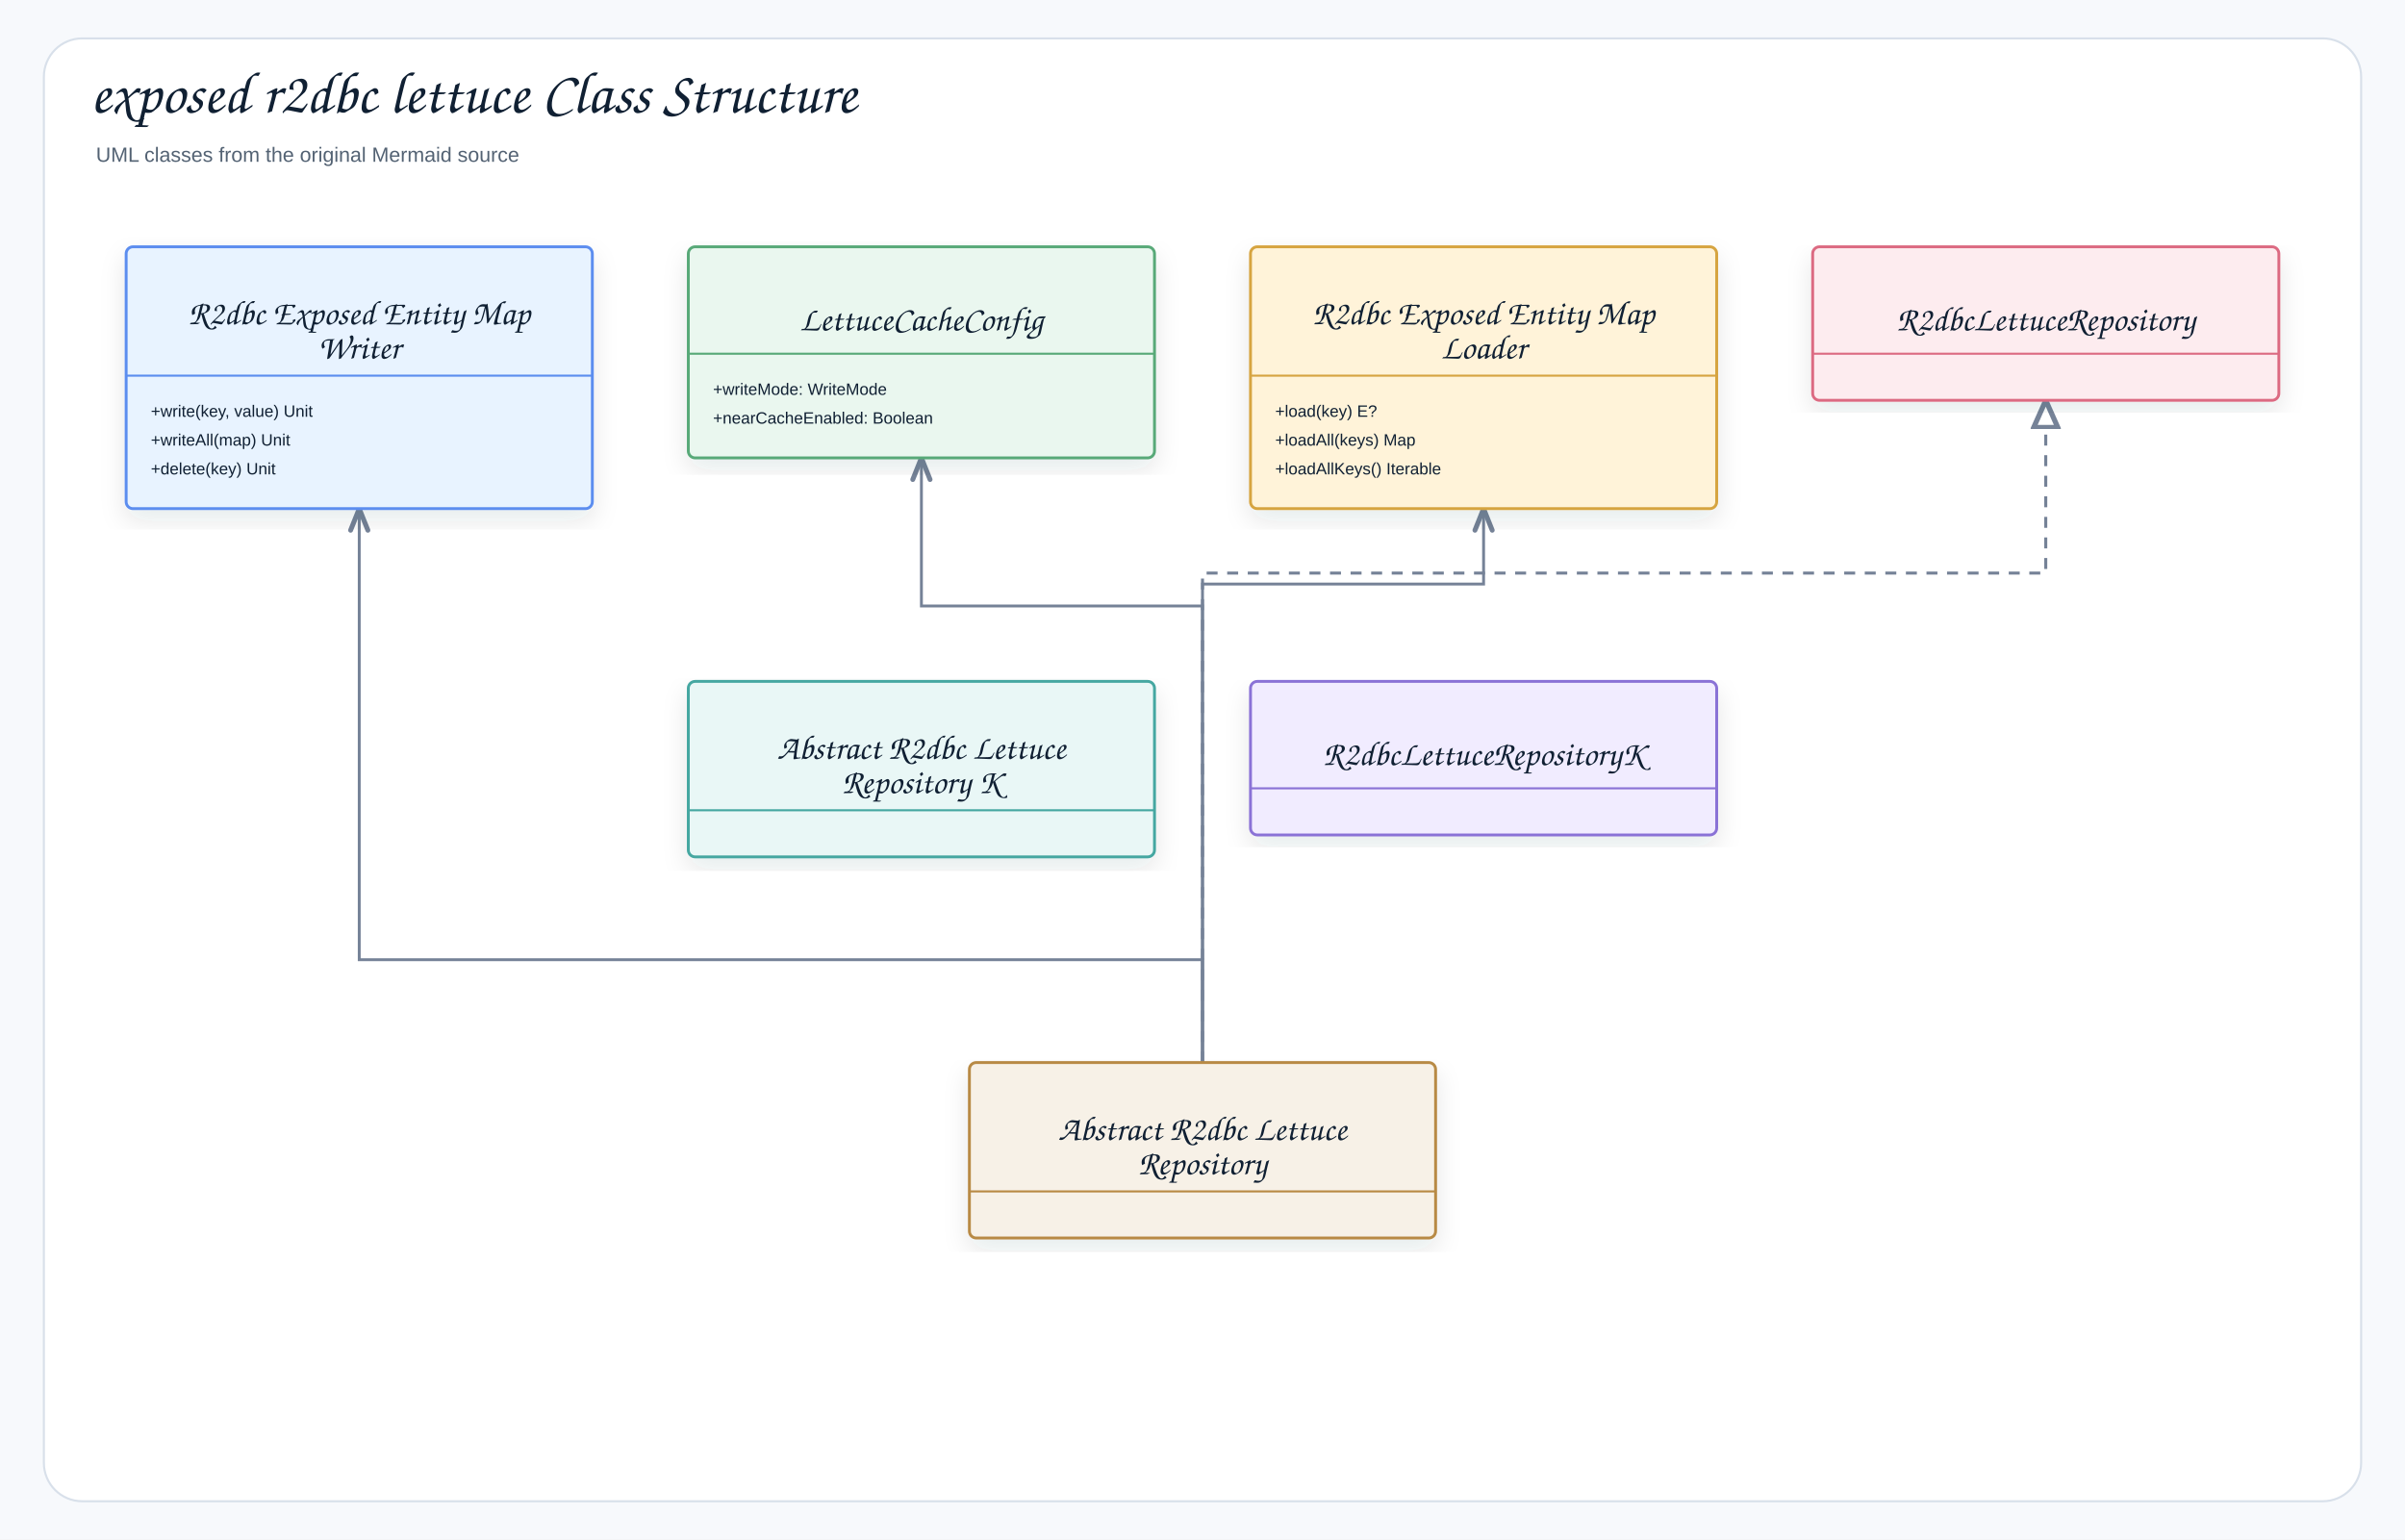
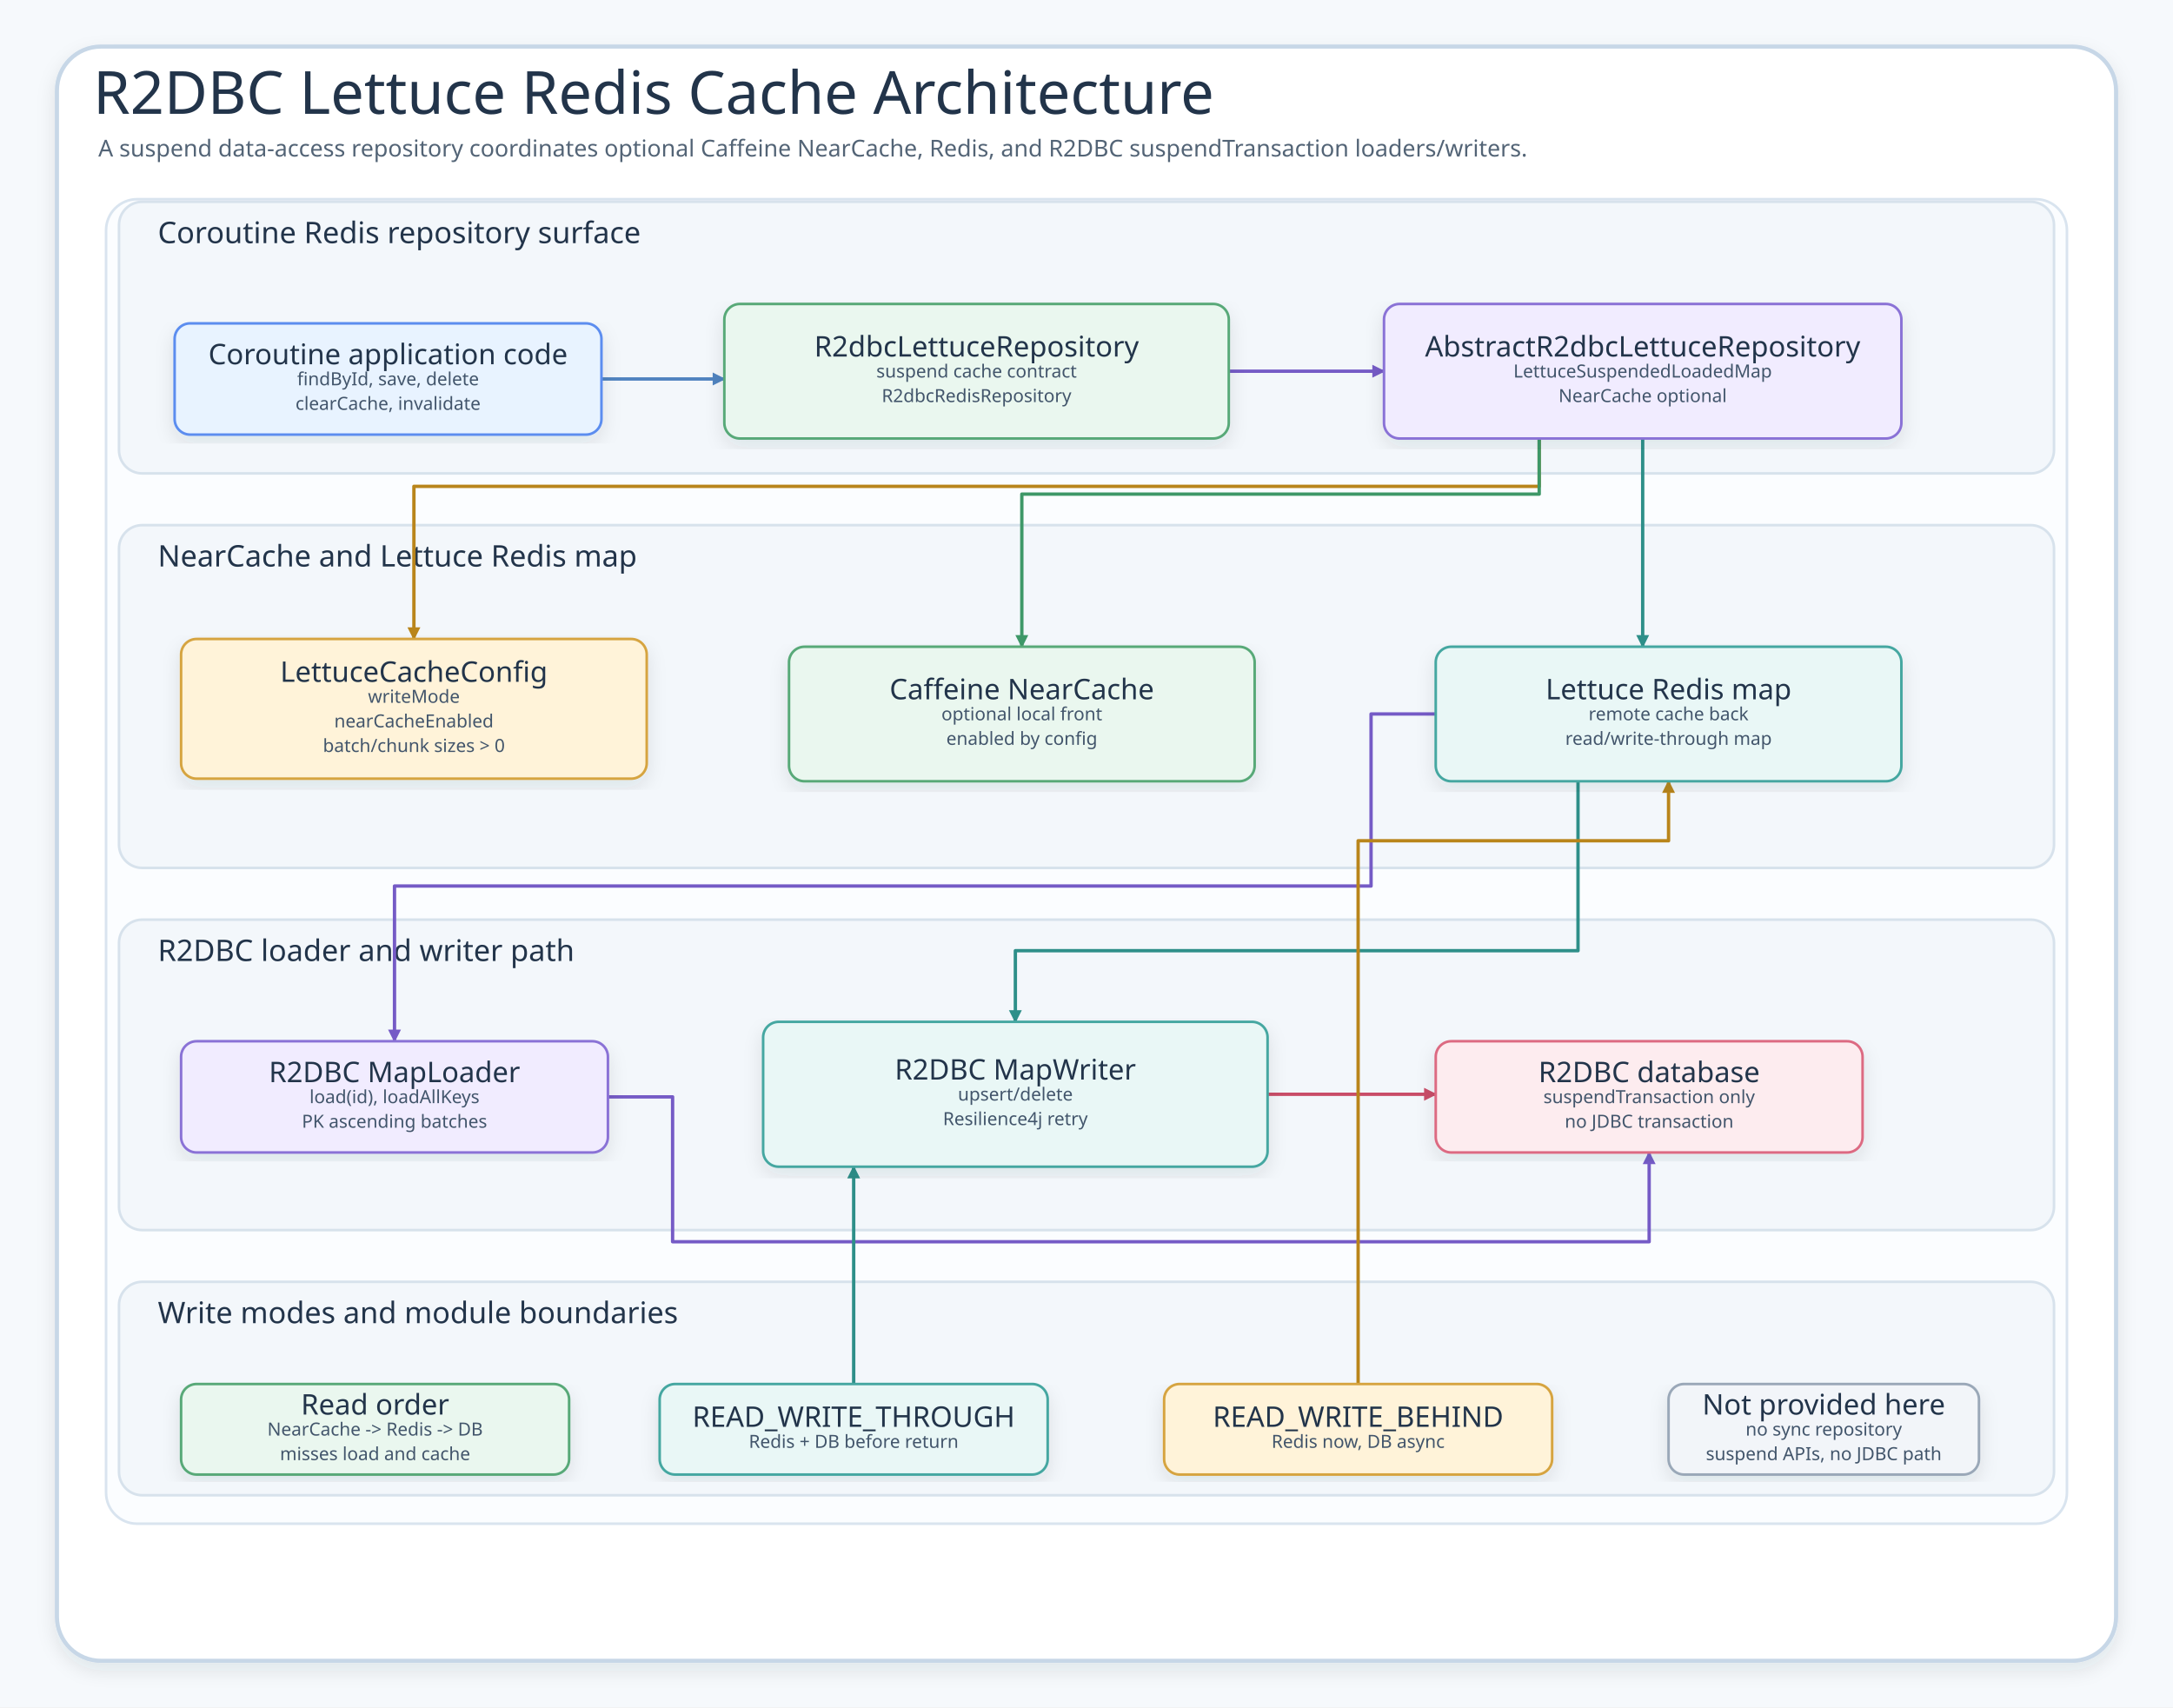
- <svg xmlns="http://www.w3.org/2000/svg" width="1754" height="1123" viewBox="0 0 1754 1123" role="img" aria-label="exposed r2dbc lettuce Class Structure">
+ <svg xmlns="http://www.w3.org/2000/svg" width="1680" height="1320" viewBox="0 0 1680 1320" role="img" aria-labelledby="title desc">
  <defs>
    <filter id="shadow" x="-8%" y="-8%" width="116%" height="116%">
-       <feDropShadow dx="0" dy="8" stdDeviation="9" flood-color="#1f2937" flood-opacity="0.10" />
+       <feDropShadow dx="0" dy="6" stdDeviation="7" flood-color="#203040" flood-opacity="0.10" />
    </filter>
-     <marker id="openArrow" markerWidth="10" markerHeight="8" refX="8.5" refY="4" orient="auto" markerUnits="strokeWidth">
-       <path d="M 1 1 L 8.5 4 L 1 7" fill="none" stroke="#758297" stroke-width="1.7" stroke-linecap="round" stroke-linejoin="round" />
+     <marker id="arrow" viewBox="0 0 10 10" markerWidth="10" markerHeight="10" refX="9" refY="5" orient="auto" markerUnits="userSpaceOnUse">
+       <path d="M 0 0 L 10 5 L 0 10 Z" fill="context-stroke" />
    </marker>
-     <marker id="inherit" markerWidth="11" markerHeight="10" refX="9.5" refY="5" orient="auto" markerUnits="strokeWidth">
-       <path d="M 0.5 1 L 9.5 5 L 0.5 9 Z" fill="#ffffff" stroke="#758297" stroke-width="1.7" />
+     <marker id="generalizationArrow" viewBox="0 0 10 10" markerWidth="10" markerHeight="10" refX="9" refY="5" orient="auto" markerUnits="userSpaceOnUse">
+       <path d="M 0 0 L 10 5 L 0 10 Z" fill="#FFFFFF" stroke="context-stroke" stroke-width="1.4" stroke-dasharray="none" />
    </marker>
    <style>
-     .canvas{fill:#f7f9fc}.frame{fill:#fff;stroke:#d8e0ea;stroke-width:1.5}
-     .title{font-family:"Architects Daughter","Comic Sans MS","Comic Sans",cursive;font-size:43px;font-weight:400;fill:#102033}
-     .subtitle{font-family:"Comic Sans MS","Comic Sans","Comic Neue",Arial,sans-serif;font-size:15px;font-weight:400;fill:#536273}
-     .label{font-family:"Architects Daughter","Comic Sans MS","Comic Sans",cursive;font-size:25px;font-weight:400;fill:#102033}
-     .smallLabel{font-family:"Architects Daughter","Comic Sans MS","Comic Sans",cursive;font-size:21px;font-weight:400;fill:#102033}
-     .mono{font-family:"Comic Sans MS","Comic Sans","Comic Neue",Arial,sans-serif;font-size:12px;font-weight:400;fill:#102033}
-     .small{font-family:"Comic Sans MS","Comic Sans","Comic Neue",Arial,sans-serif;font-size:12px;font-weight:400;fill:#536273}
-     .strong{font-family:"Comic Sans MS","Comic Sans","Comic Neue",Arial,sans-serif;font-size:13px;font-weight:400;fill:#102033}
-     .card{stroke-width:2.1;filter:url(#shadow)}.compartment{stroke-width:1.5;fill:none}
-     .line{stroke:#758297;stroke-width:2.1;fill:none;marker-end:url(#openArrow)}
-     .plainLine{stroke:#758297;stroke-width:2.1;fill:none}
-     .dashed{stroke:#758297;stroke-width:2.1;stroke-dasharray:7 6;fill:none;marker-end:url(#openArrow)}
-     .inheritLine{stroke:#758297;stroke-width:2.2;fill:none;marker-end:url(#inherit)}
-     .implLine{stroke:#758297;stroke-width:2.2;stroke-dasharray:8 7;fill:none;marker-end:url(#inherit)}
-   </style>
+       .canvas{fill:#F6F9FC}.decor{fill:#FFFFFF;stroke:#C7D7E7;stroke-width:3.2;filter:url(#shadow)}
+       .innerFrame{fill:#FBFDFF;stroke:#D9E4EF;stroke-width:2}
+       .title{font-family:"Architects Daughter";font-size:46px;fill:#22344A;font-weight:400}
+       .subtitle{font-family:"Comic Mono";font-size:18px;fill:#536476;font-weight:400}
+       .group{fill:#F3F7FB;stroke:#D7E2EC;stroke-width:2}.group-title{font-family:"Architects Daughter";font-size:23px;fill:#22344A;font-weight:400}
+       .card-title{font-family:"Architects Daughter";font-size:22px;fill:#22344A;font-weight:400}.detail{font-family:"Comic Mono";font-size:14px;fill:#42556B;font-weight:400}
+       .small{font-family:"Comic Mono";font-size:13px;fill:#627184;font-weight:400}.shape{filter:url(#shadow);stroke-width:2}
+       .connector{fill:none;stroke-width:2.6;marker-end:url(#arrow);stroke-linejoin:round;stroke-linecap:round}.generalization{marker-end:url(#generalizationArrow)}.dashed{stroke-dasharray:7 6}
+       .pill{fill:#FFFFFF;stroke:#D7E2EC;stroke-width:1}
+     </style>
  </defs>
-   <rect class="canvas" width="1754" height="1123" />
-   <rect class="frame" x="32" y="28" width="1690" height="1067" rx="28" />
-   <text class="title" x="66" y="82">exposed r2dbc lettuce Class Structure</text>
-   <text class="subtitle" x="70" y="118">UML classes from the original Mermaid source</text>
-   <path class="line" d="M877 775 L877 442 L672 442 L672 334" />
-   <path class="line" d="M877 775 L877 700 L262 700 L262 371" />
-   <path class="line" d="M877 775 L877 426 L1082 426 L1082 371" />
-   <path class="implLine" d="M877 775 L877 418 L1492 418 L1492 292" />
-   <g transform="translate(92,180)">
-     <rect class="card" x="0" y="0" width="340" height="191" rx="5" fill="#E8F3FF" stroke="#5B8DEF" />
-     <line class="compartment" x1="0" y1="94" x2="340" y2="94" stroke="#5B8DEF" />
-     <text class="small" x="170" y="26" text-anchor="middle" />
-     <text class="label" x="170" y="56.5" text-anchor="middle">R2dbc Exposed Entity Map</text>
-     <text class="label" x="170" y="81.5" text-anchor="middle">Writer</text>
-     <text class="mono" x="18" y="124">+write(key, value) Unit</text>
-     <text class="mono" x="18" y="145">+writeAll(map) Unit</text>
-     <text class="mono" x="18" y="166">+delete(key) Unit</text>
+   <rect class="canvas" width="1680" height="1320" />
+   <rect class="decor" x="44" y="36" width="1592" height="1248" rx="34" />
+   <rect class="innerFrame" x="82" y="154" width="1516" height="1024" rx="24" />
+   <text class="title" x="72" y="88">R2DBC Lettuce Redis Cache Architecture</text>
+   <text class="subtitle" x="76" y="121">A suspend data-access repository coordinates optional Caffeine NearCache, Redis, and R2DBC suspendTransaction loaders/writers.</text>
+   <g id="group-api">
+     <rect class="group" x="92" y="156" width="1496" height="210" rx="18" />
+     <text class="group-title" x="122" y="180" dominant-baseline="middle">Coroutine Redis repository surface</text>
  </g>
-   <g transform="translate(502,180)">
-     <rect class="card" x="0" y="0" width="340" height="154" rx="5" fill="#EAF7EF" stroke="#58A978" />
-     <line class="compartment" x1="0" y1="78" x2="340" y2="78" stroke="#58A978" />
-     <text class="small" x="170" y="26" text-anchor="middle" />
-     <text class="label" x="170" y="61" text-anchor="middle">LettuceCacheConfig</text>
-     <text class="mono" x="18" y="108">+writeMode: WriteMode</text>
-     <text class="mono" x="18" y="129">+nearCacheEnabled: Boolean</text>
+   <g id="group-cache">
+     <rect class="group" x="92" y="406" width="1496" height="265" rx="18" />
+     <text class="group-title" x="122" y="430" dominant-baseline="middle">NearCache and Lettuce Redis map</text>
  </g>
-   <g transform="translate(912,180)">
-     <rect class="card" x="0" y="0" width="340" height="191" rx="5" fill="#FFF3D9" stroke="#D6A441" />
-     <line class="compartment" x1="0" y1="94" x2="340" y2="94" stroke="#D6A441" />
-     <text class="small" x="170" y="26" text-anchor="middle" />
-     <text class="label" x="170" y="56.5" text-anchor="middle">R2dbc Exposed Entity Map</text>
-     <text class="label" x="170" y="81.5" text-anchor="middle">Loader</text>
-     <text class="mono" x="18" y="124">+load(key) E?</text>
-     <text class="mono" x="18" y="145">+loadAll(keys) Map</text>
-     <text class="mono" x="18" y="166">+loadAllKeys() Iterable</text>
+   <g id="group-persistence">
+     <rect class="group" x="92" y="711" width="1496" height="240" rx="18" />
+     <text class="group-title" x="122" y="735" dominant-baseline="middle">R2DBC loader and writer path</text>
  </g>
-   <g transform="translate(1322,180)">
-     <rect class="card" x="0" y="0" width="340" height="112" rx="5" fill="#FDECEF" stroke="#DC6B82" />
-     <line class="compartment" x1="0" y1="78" x2="340" y2="78" stroke="#DC6B82" />
-     <text class="small" x="170" y="26" text-anchor="middle" />
-     <text class="label" x="170" y="61" text-anchor="middle">R2dbcLettuceRepository</text>
+   <g id="group-modes">
+     <rect class="group" x="92" y="991" width="1496" height="165" rx="18" />
+     <text class="group-title" x="122" y="1015" dominant-baseline="middle">Write modes and module boundaries</text>
  </g>
-   <g transform="translate(502,497)">
-     <rect class="card" x="0" y="0" width="340" height="128" rx="5" fill="#E9F7F6" stroke="#45A7A1" />
-     <line class="compartment" x1="0" y1="94" x2="340" y2="94" stroke="#45A7A1" />
-     <text class="small" x="170" y="26" text-anchor="middle" />
-     <text class="label" x="170" y="56.5" text-anchor="middle">Abstract R2dbc Lettuce</text>
-     <text class="label" x="170" y="81.5" text-anchor="middle">Repository K</text>
+   <path id="route-caller-contract" data-edge="caller-&gt;contract" data-label="suspend calls" class="connector" d="M 465 293 L 560 293" stroke="#4F83BF" />
+   <path id="route-contract-abstract" data-edge="contract-&gt;abstract" data-label="implemented by base class" class="connector" d="M 950 287 L 1070 287" stroke="#755BC6" />
+   <path id="route-abstract-config" data-edge="abstract-&gt;config" data-label="builds cache behavior" class="connector" d="M 1190 339 L 1190 376 L 320 376 L 320 494" stroke="#B9851B" />
+   <path id="route-abstract-near-cache" data-edge="abstract-&gt;near-cache" data-label="optional local front" class="connector" d="M 1190 339 L 1190 382 L 790 382 L 790 500" stroke="#3E9868" />
+   <path id="route-abstract-redis-map" data-edge="abstract-&gt;redis-map" data-label="owns Redis loaded map" class="connector" d="M 1270 339 L 1270 500" stroke="#2E8F89" />
+   <path id="route-redis-map-loader" data-edge="redis-map-&gt;loader" data-label="cache miss loads DB" class="connector" d="M 1110 552 L 1060 552 L 1060 685 L 305 685 L 305 805" stroke="#755BC6" />
+   <path id="route-redis-map-writer" data-edge="redis-map-&gt;writer" data-label="write modes call writer" class="connector" d="M 1220 604 L 1220 735 L 785 735 L 785 790" stroke="#2E8F89" />
+   <path id="route-loader-database" data-edge="loader-&gt;database" data-label="SELECT via suspendTransaction" class="connector" d="M 470 848 L 520 848 L 520 960 L 1275 960 L 1275 891" stroke="#755BC6" />
+   <path id="route-writer-database" data-edge="writer-&gt;database" data-label="UPDATE/INSERT/DELETE" class="connector" d="M 980 846 L 1110 846" stroke="#C94D68" />
+   <path id="route-write-through-writer" data-edge="write-through-&gt;writer" data-label="DB write before return" class="connector" d="M 660 1070 L 660 902" stroke="#2E8F89" />
+   <path id="route-write-behind-redis-map" data-edge="write-behind-&gt;redis-map" data-label="Redis returns first" class="connector" d="M 1050 1070 L 1050 650 L 1290 650 L 1290 604" stroke="#B9851B" />
+   <g id="node-caller" data-node="caller" transform="translate(135,250)">
+     <rect class="shape" x="0" y="0" width="330" height="86" rx="12" fill="#E8F3FF" stroke="#5B8DEF" />
+     <text class="card-title" x="165" y="24" text-anchor="middle" dominant-baseline="middle">Coroutine application code</text>
+     <text class="detail" x="165" y="43" text-anchor="middle" dominant-baseline="middle">findById, save, delete</text>
+     <text class="detail" x="165" y="62" text-anchor="middle" dominant-baseline="middle">clearCache, invalidate</text>
  </g>
-   <g transform="translate(912,497)">
-     <rect class="card" x="0" y="0" width="340" height="112" rx="5" fill="#F1ECFF" stroke="#8A72D6" />
-     <line class="compartment" x1="0" y1="78" x2="340" y2="78" stroke="#8A72D6" />
-     <text class="small" x="170" y="26" text-anchor="middle" />
-     <text class="label" x="170" y="61" text-anchor="middle">R2dbcLettuceRepositoryK</text>
+   <g id="node-contract" data-node="contract" transform="translate(560,235)">
+     <rect class="shape" x="0" y="0" width="390" height="104" rx="12" fill="#EAF7EF" stroke="#58A978" />
+     <text class="card-title" x="195" y="33" text-anchor="middle" dominant-baseline="middle">R2dbcLettuceRepository</text>
+     <text class="detail" x="195" y="52" text-anchor="middle" dominant-baseline="middle">suspend cache contract</text>
+     <text class="detail" x="195" y="71" text-anchor="middle" dominant-baseline="middle">R2dbcRedisRepository</text>
  </g>
-   <g transform="translate(707,775)">
-     <rect class="card" x="0" y="0" width="340" height="128" rx="5" fill="#F7F1E7" stroke="#B88A44" />
-     <line class="compartment" x1="0" y1="94" x2="340" y2="94" stroke="#B88A44" />
-     <text class="small" x="170" y="26" text-anchor="middle" />
-     <text class="label" x="170" y="56.5" text-anchor="middle">Abstract R2dbc Lettuce</text>
-     <text class="label" x="170" y="81.5" text-anchor="middle">Repository</text>
+   <g id="node-abstract" data-node="abstract" transform="translate(1070,235)">
+     <rect class="shape" x="0" y="0" width="400" height="104" rx="12" fill="#F1ECFF" stroke="#8A72D6" />
+     <text class="card-title" x="200" y="33" text-anchor="middle" dominant-baseline="middle">AbstractR2dbcLettuceRepository</text>
+     <text class="detail" x="200" y="52" text-anchor="middle" dominant-baseline="middle">LettuceSuspendedLoadedMap</text>
+     <text class="detail" x="200" y="71" text-anchor="middle" dominant-baseline="middle">NearCache optional</text>
+   </g>
+   <g id="node-config" data-node="config" transform="translate(140,494)">
+     <rect class="shape" x="0" y="0" width="360" height="108" rx="12" fill="#FFF3D9" stroke="#D6A441" />
+     <text class="card-title" x="180" y="25.5" text-anchor="middle" dominant-baseline="middle">LettuceCacheConfig</text>
+     <text class="detail" x="180" y="44.5" text-anchor="middle" dominant-baseline="middle">writeMode</text>
+     <text class="detail" x="180" y="63.5" text-anchor="middle" dominant-baseline="middle">nearCacheEnabled</text>
+     <text class="detail" x="180" y="82.5" text-anchor="middle" dominant-baseline="middle">batch/chunk sizes &gt; 0</text>
+   </g>
+   <g id="node-near-cache" data-node="near-cache" transform="translate(610,500)">
+     <rect class="shape" x="0" y="0" width="360" height="104" rx="12" fill="#EAF7EF" stroke="#58A978" />
+     <text class="card-title" x="180" y="33" text-anchor="middle" dominant-baseline="middle">Caffeine NearCache</text>
+     <text class="detail" x="180" y="52" text-anchor="middle" dominant-baseline="middle">optional local front</text>
+     <text class="detail" x="180" y="71" text-anchor="middle" dominant-baseline="middle">enabled by config</text>
+   </g>
+   <g id="node-redis-map" data-node="redis-map" transform="translate(1110,500)">
+     <rect class="shape" x="0" y="0" width="360" height="104" rx="12" fill="#E9F7F6" stroke="#45A7A1" />
+     <text class="card-title" x="180" y="33" text-anchor="middle" dominant-baseline="middle">Lettuce Redis map</text>
+     <text class="detail" x="180" y="52" text-anchor="middle" dominant-baseline="middle">remote cache back</text>
+     <text class="detail" x="180" y="71" text-anchor="middle" dominant-baseline="middle">read/write-through map</text>
+   </g>
+   <g id="node-loader" data-node="loader" transform="translate(140,805)">
+     <rect class="shape" x="0" y="0" width="330" height="86" rx="12" fill="#F1ECFF" stroke="#8A72D6" />
+     <text class="card-title" x="165" y="24" text-anchor="middle" dominant-baseline="middle">R2DBC MapLoader</text>
+     <text class="detail" x="165" y="43" text-anchor="middle" dominant-baseline="middle">load(id), loadAllKeys</text>
+     <text class="detail" x="165" y="62" text-anchor="middle" dominant-baseline="middle">PK ascending batches</text>
+   </g>
+   <g id="node-writer" data-node="writer" transform="translate(590,790)">
+     <rect class="shape" x="0" y="0" width="390" height="112" rx="12" fill="#E9F7F6" stroke="#45A7A1" />
+     <text class="card-title" x="195" y="37" text-anchor="middle" dominant-baseline="middle">R2DBC MapWriter</text>
+     <text class="detail" x="195" y="56" text-anchor="middle" dominant-baseline="middle">upsert/delete</text>
+     <text class="detail" x="195" y="75" text-anchor="middle" dominant-baseline="middle">Resilience4j retry</text>
+   </g>
+   <g id="node-database" data-node="database" transform="translate(1110,805)">
+     <rect class="shape" x="0" y="0" width="330" height="86" rx="12" fill="#FDECEF" stroke="#DC6B82" />
+     <text class="card-title" x="165" y="24" text-anchor="middle" dominant-baseline="middle">R2DBC database</text>
+     <text class="detail" x="165" y="43" text-anchor="middle" dominant-baseline="middle">suspendTransaction only</text>
+     <text class="detail" x="165" y="62" text-anchor="middle" dominant-baseline="middle">no JDBC transaction</text>
+   </g>
+   <g id="node-read-order" data-node="read-order" transform="translate(140,1070)">
+     <rect class="shape" x="0" y="0" width="300" height="70" rx="12" fill="#EAF7EF" stroke="#58A978" />
+     <text class="card-title" x="150" y="16" text-anchor="middle" dominant-baseline="middle">Read order</text>
+     <text class="detail" x="150" y="35" text-anchor="middle" dominant-baseline="middle">NearCache -&gt; Redis -&gt; DB</text>
+     <text class="detail" x="150" y="54" text-anchor="middle" dominant-baseline="middle">misses load and cache</text>
+   </g>
+   <g id="node-write-through" data-node="write-through" transform="translate(510,1070)">
+     <rect class="shape" x="0" y="0" width="300" height="70" rx="12" fill="#E9F7F6" stroke="#45A7A1" />
+     <text class="card-title" x="150" y="25.5" text-anchor="middle" dominant-baseline="middle">READ_WRITE_THROUGH</text>
+     <text class="detail" x="150" y="44.5" text-anchor="middle" dominant-baseline="middle">Redis + DB before return</text>
+   </g>
+   <g id="node-write-behind" data-node="write-behind" transform="translate(900,1070)">
+     <rect class="shape" x="0" y="0" width="300" height="70" rx="12" fill="#FFF3D9" stroke="#D6A441" />
+     <text class="card-title" x="150" y="25.5" text-anchor="middle" dominant-baseline="middle">READ_WRITE_BEHIND</text>
+     <text class="detail" x="150" y="44.5" text-anchor="middle" dominant-baseline="middle">Redis now, DB async</text>
+   </g>
+   <g id="node-boundary" data-node="boundary" transform="translate(1290,1070)">
+     <rect class="shape" x="0" y="0" width="240" height="70" rx="12" fill="#F2F5F9" stroke="#9AA8B8" />
+     <text class="card-title" x="120" y="16" text-anchor="middle" dominant-baseline="middle">Not provided here</text>
+     <text class="detail" x="120" y="35" text-anchor="middle" dominant-baseline="middle">no sync repository</text>
+     <text class="detail" x="120" y="54" text-anchor="middle" dominant-baseline="middle">suspend APIs, no JDBC path</text>
  </g>
</svg>
